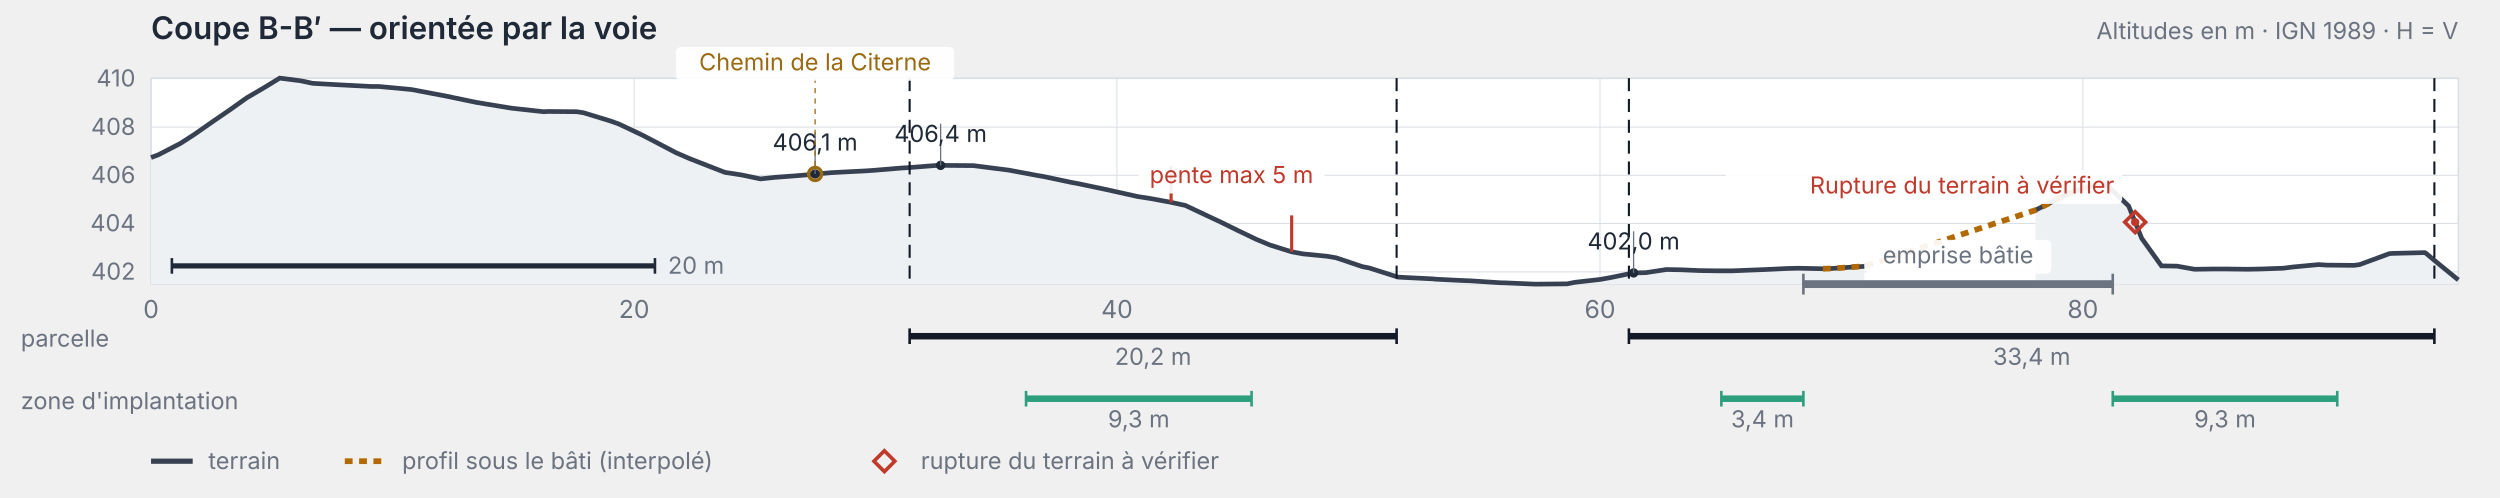
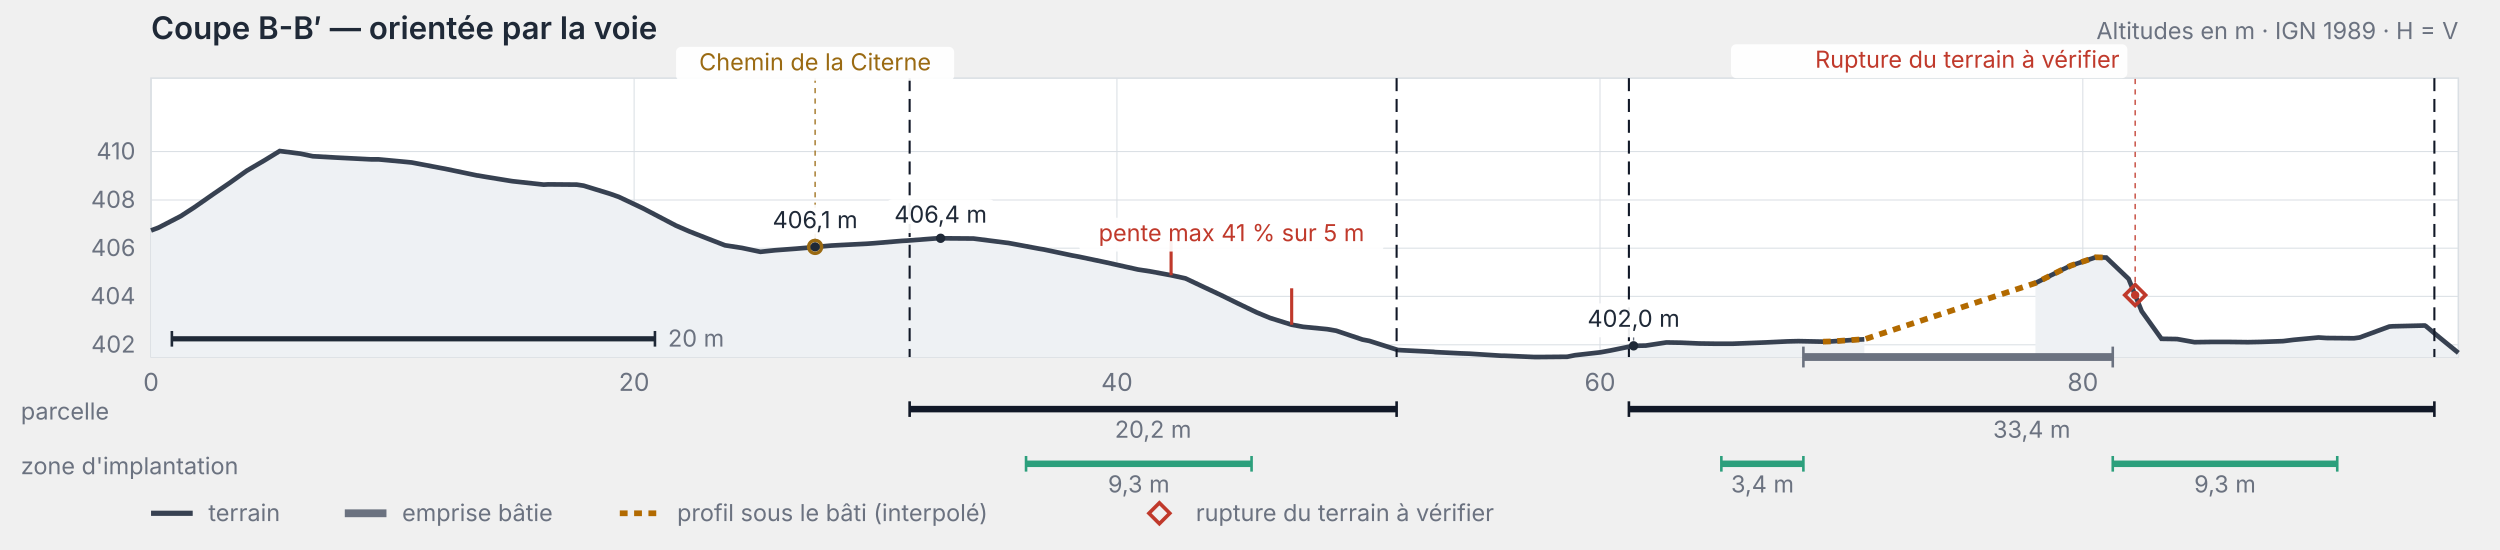
- <svg xmlns="http://www.w3.org/2000/svg" viewBox="0 0 960 191" width="960" height="191" role="img" aria-label="Coupe B-B′ — orientée par la voie" font-family="Inter, Helvetica, Arial, sans-serif" data-plot-x0="58.0" data-plot-x1="944.0" style="background:#ffffff">
+ <svg xmlns="http://www.w3.org/2000/svg" viewBox="0 0 960 211" width="960" height="211" role="img" aria-label="Coupe B-B′ — orientée par la voie" font-family="Inter, Helvetica, Arial, sans-serif" data-plot-x0="58.0" data-plot-x1="944.0" style="background:#ffffff">
  <text x="58" y="15" font-size="12" font-weight="600" fill="#1f2937">Coupe B-B′ — orientée par la voie</text>
  <text x="944" y="15" text-anchor="end" font-size="9" fill="#6b7280">Altitudes en m · IGN 1989 · H = V</text>
-   <rect x="58.0" y="30" width="886.0" height="79.1" fill="#ffffff" stroke="#dadfe4" stroke-width="0.6" />
-   <line x1="58.0" y1="30" x2="58.0" y2="109.1" stroke="#dadfe4" stroke-width="0.4" />
-   <text x="58.0" y="122.1" text-anchor="middle" font-size="9.5" fill="#6b7280">0</text>
-   <line x1="243.5" y1="30" x2="243.5" y2="109.1" stroke="#dadfe4" stroke-width="0.4" />
-   <text x="243.5" y="122.1" text-anchor="middle" font-size="9.5" fill="#6b7280">20</text>
-   <line x1="428.9" y1="30" x2="428.9" y2="109.1" stroke="#dadfe4" stroke-width="0.4" />
-   <text x="428.9" y="122.1" text-anchor="middle" font-size="9.5" fill="#6b7280">40</text>
-   <line x1="614.4" y1="30" x2="614.4" y2="109.1" stroke="#dadfe4" stroke-width="0.4" />
-   <text x="614.4" y="122.1" text-anchor="middle" font-size="9.5" fill="#6b7280">60</text>
-   <line x1="799.8" y1="30" x2="799.8" y2="109.1" stroke="#dadfe4" stroke-width="0.4" />
-   <text x="799.8" y="122.1" text-anchor="middle" font-size="9.5" fill="#6b7280">80</text>
-   <line x1="58.0" y1="104.4" x2="944.0" y2="104.4" stroke="#dadfe4" stroke-width="0.4" />
-   <text x="52.0" y="107.4" text-anchor="end" font-size="9" fill="#6b7280">402</text>
-   <line x1="58.0" y1="85.8" x2="944.0" y2="85.8" stroke="#dadfe4" stroke-width="0.4" />
-   <text x="52.0" y="88.8" text-anchor="end" font-size="9" fill="#6b7280">404</text>
-   <line x1="58.0" y1="67.3" x2="944.0" y2="67.3" stroke="#dadfe4" stroke-width="0.4" />
-   <text x="52.0" y="70.3" text-anchor="end" font-size="9" fill="#6b7280">406</text>
-   <line x1="58.0" y1="48.8" x2="944.0" y2="48.8" stroke="#dadfe4" stroke-width="0.4" />
-   <text x="52.0" y="51.8" text-anchor="end" font-size="9" fill="#6b7280">408</text>
-   <line x1="58.0" y1="30.2" x2="944.0" y2="30.2" stroke="#dadfe4" stroke-width="0.4" />
-   <text x="52.0" y="33.2" text-anchor="end" font-size="9" fill="#6b7280">410</text>
-   <polygon points="58.0,60.5 60.9,59.4 69.4,55.0 74.5,51.7 82.1,46.4 88.1,42.3 94.7,37.6 101.7,33.5 107.4,30.0 115.3,31.0 120.1,32.0 128.9,32.5 132.8,32.7 142.5,33.2 145.4,33.2 156.1,34.2 158.1,34.4 169.7,36.6 170.8,36.8 183.3,39.4 183.5,39.4 186.4,39.9 196.2,41.5 196.9,41.6 208.8,42.9 210.5,42.8 221.5,42.9 224.1,43.3 234.2,46.4 237.6,47.6 246.9,52.0 251.3,54.3 259.5,58.6 264.8,60.9 272.2,63.8 278.4,66.2 284.9,67.2 292.0,68.7 297.6,68.1 305.6,67.5 310.3,67.1 319.2,66.3 322.9,66.1 332.8,65.6 335.6,65.4 346.4,64.5 348.3,64.4 360.0,63.5 361.0,63.5 373.6,63.6 373.6,63.6 373.8,63.6 386.3,65.2 387.2,65.3 399.0,67.5 400.8,67.8 411.7,70.1 414.4,70.6 424.4,72.7 428.0,73.5 437.0,75.5 441.6,76.2 449.7,77.7 455.2,78.9 462.4,82.3 468.8,85.3 475.1,88.4 482.4,91.9 487.7,94.1 496.0,96.7 500.4,97.5 509.6,98.4 513.1,99.0 523.2,102.4 525.8,102.9 536.8,106.4 538.5,106.5 550.4,107.1 551.1,107.2 561.1,107.7 563.8,107.8 564.0,107.8 576.5,108.6 577.6,108.6 589.2,109.1 591.2,109.1 601.8,109.0 604.8,108.4 614.5,107.3 618.4,106.6 627.2,104.8 632.0,104.7 639.9,103.5 645.6,103.6 652.5,103.9 659.2,104.0 665.2,104.0 672.8,103.7 677.9,103.5 686.4,103.1 690.6,103.0 700.0,103.2 703.3,103.1 713.6,102.4 715.9,102.3 715.9,109.1 58.0,109.1" fill="#eef1f4" stroke="none" />
-   <polyline points="58.0,60.5 60.9,59.4 69.4,55.0 74.5,51.7 82.1,46.4 88.1,42.3 94.7,37.6 101.7,33.5 107.4,30.0 115.3,31.0 120.1,32.0 128.9,32.5 132.8,32.7 142.5,33.2 145.4,33.2 156.1,34.2 158.1,34.4 169.7,36.6 170.8,36.8 183.3,39.4 183.5,39.4 186.4,39.9 196.2,41.5 196.9,41.6 208.8,42.9 210.5,42.8 221.5,42.9 224.1,43.3 234.2,46.4 237.6,47.6 246.9,52.0 251.3,54.3 259.5,58.6 264.8,60.9 272.2,63.8 278.4,66.2 284.9,67.2 292.0,68.7 297.6,68.1 305.6,67.5 310.3,67.1 319.2,66.3 322.9,66.1 332.8,65.6 335.6,65.4 346.4,64.5 348.3,64.4 360.0,63.5 361.0,63.5 373.6,63.6 373.6,63.6 373.8,63.6 386.3,65.2 387.2,65.3 399.0,67.5 400.8,67.8 411.7,70.1 414.4,70.6 424.4,72.7 428.0,73.5 437.0,75.5 441.6,76.2 449.7,77.7 455.2,78.9 462.4,82.3 468.8,85.3 475.1,88.4 482.4,91.9 487.7,94.1 496.0,96.7 500.4,97.5 509.6,98.4 513.1,99.0 523.2,102.4 525.8,102.9 536.8,106.4 538.5,106.5 550.4,107.1 551.1,107.2 561.1,107.7 563.8,107.8 564.0,107.8 576.5,108.6 577.6,108.6 589.2,109.1 591.2,109.1 601.8,109.0 604.8,108.4 614.5,107.3 618.4,106.6 627.2,104.8 632.0,104.7 639.9,103.5 645.6,103.6 652.5,103.9 659.2,104.0 665.2,104.0 672.8,103.7 677.9,103.5 686.4,103.1 690.6,103.0 700.0,103.2 703.3,103.1 713.6,102.4 715.9,102.3" fill="none" stroke="#374151" stroke-width="1.8" />
-   <polygon points="781.6,80.7 792.0,75.5 795.2,74.0 804.7,70.8 808.8,70.9 817.4,79.1 822.4,91.5 830.0,102.1 836.0,102.2 842.7,103.4 849.5,103.3 855.4,103.3 863.2,103.4 868.1,103.3 876.7,103.0 880.7,102.5 890.3,101.6 893.4,101.8 903.9,101.9 906.1,101.6 917.5,97.4 918.8,97.3 931.1,97.0 931.5,97.2 935.8,100.8 944.0,107.5 944.0,109.1 781.6,109.1" fill="#eef1f4" stroke="none" />
-   <polyline points="781.6,80.7 792.0,75.5 795.2,74.0 804.7,70.8 808.8,70.9 817.4,79.1 822.4,91.5 830.0,102.1 836.0,102.2 842.7,103.4 849.5,103.3 855.4,103.3 863.2,103.4 868.1,103.3 876.7,103.0 880.7,102.5 890.3,101.6 893.4,101.8 903.9,101.9 906.1,101.6 917.5,97.4 918.8,97.3 931.1,97.0 931.5,97.2 935.8,100.8 944.0,107.5" fill="none" stroke="#374151" stroke-width="1.8" />
-   <polyline points="700.0,103.2 703.3,103.1 713.6,102.4 715.9,102.3 781.6,80.7 792.0,75.5 795.2,74.0 804.7,70.8 808.8,70.9" fill="none" stroke="#b26a00" stroke-width="2.2" stroke-dasharray="3 2.5" />
-   <line x1="692.5" y1="109.1" x2="811.3" y2="109.1" stroke="#6b7280" stroke-width="3" />
-   <line x1="692.5" y1="105.1" x2="692.5" y2="113.1" stroke="#6b7280" stroke-width="1" />
-   <line x1="811.3" y1="105.1" x2="811.3" y2="113.1" stroke="#6b7280" stroke-width="1" />
-   <path d="M819.9,81.3 l4,4 l-4,4 l-4,-4 z" fill="none" stroke="#c0392b" stroke-width="1.4" />
-   <circle cx="819.9" cy="85.3" r="1.6" fill="#c0392b" />
-   <line x1="349.3" y1="30" x2="349.3" y2="109.1" stroke="#111827" stroke-width="0.8" stroke-dasharray="5 3" />
-   <line x1="536.3" y1="30" x2="536.3" y2="109.1" stroke="#111827" stroke-width="0.8" stroke-dasharray="5 3" />
-   <line x1="625.5" y1="30" x2="625.5" y2="109.1" stroke="#111827" stroke-width="0.8" stroke-dasharray="5 3" />
-   <line x1="934.8" y1="30" x2="934.8" y2="109.1" stroke="#111827" stroke-width="0.8" stroke-dasharray="5 3" />
-   <line x1="449.7" y1="77.7" x2="449.7" y2="63.7" stroke="#c0392b" stroke-width="1.2" />
-   <line x1="496.0" y1="96.7" x2="496.0" y2="82.7" stroke="#c0392b" stroke-width="1.2" />
-   <circle cx="313.0" cy="66.8" r="1.8" fill="#1f2937" />
-   <line x1="313.0" y1="66.8" x2="313.0" y2="50.8" stroke="#6b7280" stroke-width="0.5" />
-   <text x="313.0" y="57.8" text-anchor="middle" font-size="9" fill="#1f2937">406,1 m</text>
-   <circle cx="361.2" cy="63.5" r="1.8" fill="#1f2937" />
-   <line x1="361.2" y1="63.5" x2="361.2" y2="47.5" stroke="#6b7280" stroke-width="0.5" />
-   <text x="361.2" y="54.5" text-anchor="middle" font-size="9" fill="#1f2937">406,4 m</text>
-   <circle cx="627.3" cy="104.8" r="1.8" fill="#1f2937" />
-   <line x1="627.3" y1="104.8" x2="627.3" y2="88.8" stroke="#6b7280" stroke-width="0.5" />
-   <text x="627.3" y="95.8" text-anchor="middle" font-size="9" fill="#1f2937">402,0 m</text>
-   <circle cx="313.0" cy="66.8" r="2.5" fill="none" stroke="#9a6a12" stroke-width="1.3" />
-   <line x1="313.0" y1="63.8" x2="313.0" y2="30.0" stroke="#9a6a12" stroke-width="0.5" stroke-dasharray="2 2" />
-   <line x1="66.0" y1="102.1" x2="251.5" y2="102.1" stroke="#1f2937" stroke-width="2" />
-   <line x1="66.0" y1="99.1" x2="66.0" y2="105.1" stroke="#1f2937" stroke-width="1" />
-   <line x1="251.5" y1="99.1" x2="251.5" y2="105.1" stroke="#1f2937" stroke-width="1" />
-   <text x="256.5" y="105.1" font-size="9" fill="#6b7280">20 m</text>
-   <text x="8" y="133.1" font-size="9" fill="#6b7280">parcelle</text>
-   <line x1="349.3" y1="129.1" x2="536.3" y2="129.1" stroke="#111827" stroke-width="2.5" data-band="parcelle" data-d0="31.41" data-d1="51.58" />
-   <line x1="349.3" y1="126.1" x2="349.3" y2="132.1" stroke="#111827" stroke-width="1" />
-   <line x1="536.3" y1="126.1" x2="536.3" y2="132.1" stroke="#111827" stroke-width="1" />
-   <text x="442.8" y="140.1" text-anchor="middle" font-size="9" fill="#6b7280">20,2 m</text>
-   <line x1="625.5" y1="129.1" x2="934.8" y2="129.1" stroke="#111827" stroke-width="2.5" data-band="parcelle" data-d0="61.20" data-d1="94.56" />
-   <line x1="625.5" y1="126.1" x2="625.5" y2="132.1" stroke="#111827" stroke-width="1" />
-   <line x1="934.8" y1="126.1" x2="934.8" y2="132.1" stroke="#111827" stroke-width="1" />
-   <text x="780.2" y="140.1" text-anchor="middle" font-size="9" fill="#6b7280">33,4 m</text>
-   <text x="8" y="157.1" font-size="9" fill="#6b7280">zone d'implantation</text>
-   <line x1="394.0" y1="153.1" x2="480.6" y2="153.1" stroke="#2c9f7c" stroke-width="2.5" data-band="zone" data-d0="36.24" data-d1="45.58" />
-   <line x1="394.0" y1="150.1" x2="394.0" y2="156.1" stroke="#2c9f7c" stroke-width="1" />
-   <line x1="480.6" y1="150.1" x2="480.6" y2="156.1" stroke="#2c9f7c" stroke-width="1" />
-   <text x="437.3" y="164.1" text-anchor="middle" font-size="9" fill="#6b7280">9,3 m</text>
-   <line x1="661.0" y1="153.1" x2="692.5" y2="153.1" stroke="#2c9f7c" stroke-width="2.5" data-band="zone" data-d0="65.03" data-d1="68.43" />
-   <line x1="661.0" y1="150.1" x2="661.0" y2="156.1" stroke="#2c9f7c" stroke-width="1" />
-   <line x1="692.5" y1="150.1" x2="692.5" y2="156.1" stroke="#2c9f7c" stroke-width="1" />
-   <text x="676.8" y="164.1" text-anchor="middle" font-size="9" fill="#6b7280">3,4 m</text>
-   <line x1="811.3" y1="153.1" x2="897.5" y2="153.1" stroke="#2c9f7c" stroke-width="2.5" data-band="zone" data-d0="81.24" data-d1="90.54" />
-   <line x1="811.3" y1="150.1" x2="811.3" y2="156.1" stroke="#2c9f7c" stroke-width="1" />
-   <line x1="897.5" y1="150.1" x2="897.5" y2="156.1" stroke="#2c9f7c" stroke-width="1" />
-   <text x="854.4" y="164.1" text-anchor="middle" font-size="9" fill="#6b7280">9,3 m</text>
-   <line x1="58.0" y1="177.1" x2="74.0" y2="177.1" stroke="#374151" stroke-width="2" />
-   <text x="80.0" y="180.1" font-size="9" fill="#6b7280">terrain</text>
-   <line x1="132.4" y1="177.1" x2="148.4" y2="177.1" stroke="#b26a00" stroke-width="2.2" stroke-dasharray="3 2.5" />
-   <text x="154.4" y="180.1" font-size="9" fill="#6b7280">profil sous le bâti (interpolé)</text>
-   <path d="M339.6,173.1 l4,4 l-4,4 l-4,-4 z" fill="none" stroke="#c0392b" stroke-width="1.4" />
-   <text x="353.6" y="180.1" font-size="9" fill="#6b7280">rupture du terrain à vérifier</text>
-   <rect x="716.2" y="92.1" width="71.5" height="13.0" rx="2" fill="#ffffff" opacity="0.92" />
-   <text x="751.9" y="101.1" text-anchor="middle" font-size="9" fill="#6b7280">emprise bâtie</text>
-   <rect x="662.7" y="65.3" width="152.2" height="13.0" rx="2" fill="#ffffff" opacity="0.92" />
-   <text x="811.9" y="74.3" text-anchor="end" font-size="9" fill="#c0392b">Rupture du terrain à vérifier</text>
-   <rect x="437.1" y="61.3" width="71.5" height="13.0" rx="2" fill="#ffffff" opacity="0.92" />
-   <text x="472.9" y="70.3" text-anchor="middle" font-size="9" fill="#c0392b">pente max 5 m</text>
+   <rect x="58.0" y="30" width="886.0" height="107.1" fill="#ffffff" stroke="#dadfe4" stroke-width="0.6" />
+   <line x1="58.0" y1="30" x2="58.0" y2="137.1" stroke="#dadfe4" stroke-width="0.4" />
+   <text x="58.0" y="150.1" text-anchor="middle" font-size="9.5" fill="#6b7280">0</text>
+   <line x1="243.5" y1="30" x2="243.5" y2="137.1" stroke="#dadfe4" stroke-width="0.4" />
+   <text x="243.5" y="150.1" text-anchor="middle" font-size="9.5" fill="#6b7280">20</text>
+   <line x1="428.9" y1="30" x2="428.9" y2="137.1" stroke="#dadfe4" stroke-width="0.4" />
+   <text x="428.9" y="150.1" text-anchor="middle" font-size="9.5" fill="#6b7280">40</text>
+   <line x1="614.4" y1="30" x2="614.4" y2="137.1" stroke="#dadfe4" stroke-width="0.4" />
+   <text x="614.4" y="150.1" text-anchor="middle" font-size="9.5" fill="#6b7280">60</text>
+   <line x1="799.8" y1="30" x2="799.8" y2="137.1" stroke="#dadfe4" stroke-width="0.4" />
+   <text x="799.8" y="150.1" text-anchor="middle" font-size="9.5" fill="#6b7280">80</text>
+   <line x1="58.0" y1="132.4" x2="944.0" y2="132.4" stroke="#dadfe4" stroke-width="0.4" />
+   <text x="52.0" y="135.4" text-anchor="end" font-size="9" fill="#6b7280">402</text>
+   <line x1="58.0" y1="113.8" x2="944.0" y2="113.8" stroke="#dadfe4" stroke-width="0.4" />
+   <text x="52.0" y="116.8" text-anchor="end" font-size="9" fill="#6b7280">404</text>
+   <line x1="58.0" y1="95.3" x2="944.0" y2="95.3" stroke="#dadfe4" stroke-width="0.4" />
+   <text x="52.0" y="98.3" text-anchor="end" font-size="9" fill="#6b7280">406</text>
+   <line x1="58.0" y1="76.8" x2="944.0" y2="76.8" stroke="#dadfe4" stroke-width="0.4" />
+   <text x="52.0" y="79.8" text-anchor="end" font-size="9" fill="#6b7280">408</text>
+   <line x1="58.0" y1="58.2" x2="944.0" y2="58.2" stroke="#dadfe4" stroke-width="0.4" />
+   <text x="52.0" y="61.2" text-anchor="end" font-size="9" fill="#6b7280">410</text>
+   <polygon points="58.0,88.5 60.9,87.4 69.4,83.0 74.5,79.7 82.1,74.4 88.1,70.3 94.7,65.6 101.7,61.5 107.4,58.0 115.3,59.0 120.1,60.0 128.9,60.5 132.8,60.7 142.5,61.2 145.4,61.2 156.1,62.2 158.1,62.4 169.7,64.6 170.8,64.8 183.3,67.4 183.5,67.4 186.4,67.9 196.2,69.5 196.9,69.6 208.8,70.9 210.5,70.8 221.5,70.9 224.1,71.3 234.2,74.4 237.6,75.6 246.9,80.0 251.3,82.3 259.5,86.6 264.8,88.9 272.2,91.8 278.4,94.2 284.9,95.2 292.0,96.7 297.6,96.1 305.6,95.5 310.3,95.1 319.2,94.3 322.9,94.1 332.8,93.6 335.6,93.4 346.4,92.5 348.3,92.4 360.0,91.5 361.0,91.5 373.6,91.6 373.6,91.6 373.8,91.6 386.3,93.2 387.2,93.3 399.0,95.5 400.8,95.8 411.7,98.1 414.4,98.6 424.4,100.7 428.0,101.5 437.0,103.5 441.6,104.2 449.7,105.7 455.2,106.9 462.4,110.3 468.8,113.3 475.1,116.4 482.4,119.9 487.7,122.1 496.0,124.7 500.4,125.5 509.6,126.4 513.1,127.0 523.2,130.4 525.8,130.9 536.8,134.4 538.5,134.5 550.4,135.1 551.1,135.2 561.1,135.7 563.8,135.8 564.0,135.8 576.5,136.6 577.6,136.6 589.2,137.1 591.2,137.1 601.8,137.0 604.8,136.4 614.5,135.3 618.4,134.6 627.2,132.8 632.0,132.7 639.9,131.5 645.6,131.6 652.5,131.9 659.2,132.0 665.2,132.0 672.8,131.7 677.9,131.5 686.4,131.1 690.6,131.0 700.0,131.2 703.3,131.1 713.6,130.4 715.9,130.3 715.9,137.1 58.0,137.1" fill="#eef1f4" stroke="none" />
+   <polyline points="58.0,88.5 60.9,87.4 69.4,83.0 74.5,79.7 82.1,74.4 88.1,70.3 94.7,65.6 101.7,61.5 107.4,58.0 115.3,59.0 120.1,60.0 128.9,60.5 132.8,60.7 142.5,61.2 145.4,61.2 156.1,62.2 158.1,62.4 169.7,64.6 170.8,64.8 183.3,67.4 183.5,67.4 186.4,67.9 196.2,69.5 196.9,69.6 208.8,70.9 210.5,70.8 221.5,70.9 224.1,71.3 234.2,74.4 237.6,75.6 246.9,80.0 251.3,82.3 259.5,86.6 264.8,88.9 272.2,91.8 278.4,94.2 284.9,95.2 292.0,96.7 297.6,96.1 305.6,95.5 310.3,95.1 319.2,94.3 322.9,94.1 332.8,93.6 335.6,93.4 346.4,92.5 348.3,92.4 360.0,91.5 361.0,91.5 373.6,91.6 373.6,91.6 373.8,91.6 386.3,93.2 387.2,93.3 399.0,95.5 400.8,95.8 411.7,98.1 414.4,98.6 424.4,100.7 428.0,101.5 437.0,103.5 441.6,104.2 449.7,105.7 455.2,106.9 462.4,110.3 468.8,113.3 475.1,116.4 482.4,119.9 487.7,122.1 496.0,124.7 500.4,125.5 509.6,126.4 513.1,127.0 523.2,130.4 525.8,130.9 536.8,134.4 538.5,134.5 550.4,135.1 551.1,135.2 561.1,135.7 563.8,135.8 564.0,135.8 576.5,136.6 577.6,136.6 589.2,137.1 591.2,137.1 601.8,137.0 604.8,136.4 614.5,135.3 618.4,134.6 627.2,132.8 632.0,132.7 639.9,131.5 645.6,131.6 652.5,131.9 659.2,132.0 665.2,132.0 672.8,131.7 677.9,131.5 686.4,131.1 690.6,131.0 700.0,131.2 703.3,131.1 713.6,130.4 715.9,130.3" fill="none" stroke="#374151" stroke-width="1.8" />
+   <polygon points="781.6,108.7 792.0,103.5 795.2,102.0 804.7,98.8 808.8,98.9 817.4,107.1 822.4,119.5 830.0,130.1 836.0,130.2 842.7,131.4 849.5,131.3 855.4,131.3 863.2,131.4 868.1,131.3 876.7,131.0 880.7,130.5 890.3,129.6 893.4,129.8 903.9,129.9 906.1,129.6 917.5,125.4 918.8,125.3 931.1,125.0 931.5,125.2 935.8,128.8 944.0,135.5 944.0,137.1 781.6,137.1" fill="#eef1f4" stroke="none" />
+   <polyline points="781.6,108.7 792.0,103.5 795.2,102.0 804.7,98.8 808.8,98.9 817.4,107.1 822.4,119.5 830.0,130.1 836.0,130.2 842.7,131.4 849.5,131.3 855.4,131.3 863.2,131.4 868.1,131.3 876.7,131.0 880.7,130.5 890.3,129.6 893.4,129.8 903.9,129.9 906.1,129.6 917.5,125.4 918.8,125.3 931.1,125.0 931.5,125.2 935.8,128.8 944.0,135.5" fill="none" stroke="#374151" stroke-width="1.8" />
+   <polyline points="700.0,131.2 703.3,131.1 713.6,130.4 715.9,130.3 781.6,108.7 792.0,103.5 795.2,102.0 804.7,98.8 808.8,98.9" fill="none" stroke="#b26a00" stroke-width="2.2" stroke-dasharray="3 2.5" />
+   <line x1="692.5" y1="137.1" x2="811.3" y2="137.1" stroke="#6b7280" stroke-width="3" />
+   <line x1="692.5" y1="133.1" x2="692.5" y2="141.1" stroke="#6b7280" stroke-width="1" />
+   <line x1="811.3" y1="133.1" x2="811.3" y2="141.1" stroke="#6b7280" stroke-width="1" />
+   <path d="M819.9,109.3 l4,4 l-4,4 l-4,-4 z" fill="none" stroke="#c0392b" stroke-width="1.4" />
+   <circle cx="819.9" cy="113.3" r="1.6" fill="#c0392b" />
+   <line x1="819.9" y1="108.3" x2="819.9" y2="30.0" stroke="#c0392b" stroke-width="0.5" stroke-dasharray="2 2" />
+   <line x1="349.3" y1="30" x2="349.3" y2="137.1" stroke="#111827" stroke-width="0.8" stroke-dasharray="5 3" />
+   <line x1="536.3" y1="30" x2="536.3" y2="137.1" stroke="#111827" stroke-width="0.8" stroke-dasharray="5 3" />
+   <line x1="625.5" y1="30" x2="625.5" y2="137.1" stroke="#111827" stroke-width="0.8" stroke-dasharray="5 3" />
+   <line x1="934.8" y1="30" x2="934.8" y2="137.1" stroke="#111827" stroke-width="0.8" stroke-dasharray="5 3" />
+   <line x1="449.7" y1="105.7" x2="449.7" y2="91.7" stroke="#c0392b" stroke-width="1.2" />
+   <line x1="496.0" y1="124.7" x2="496.0" y2="110.7" stroke="#c0392b" stroke-width="1.2" />
+   <circle cx="313.0" cy="94.8" r="1.8" fill="#1f2937" />
+   <line x1="313.0" y1="92.8" x2="313.0" y2="91.6" stroke="#6b7280" stroke-width="0.5" />
+   <circle cx="361.2" cy="91.5" r="1.8" fill="#1f2937" />
+   <line x1="361.2" y1="89.5" x2="361.2" y2="89.5" stroke="#6b7280" stroke-width="0.5" />
+   <circle cx="627.3" cy="132.8" r="1.8" fill="#1f2937" />
+   <line x1="627.3" y1="130.8" x2="627.3" y2="129.5" stroke="#6b7280" stroke-width="0.5" />
+   <circle cx="313.0" cy="94.8" r="2.5" fill="none" stroke="#9a6a12" stroke-width="1.3" />
+   <line x1="313.0" y1="91.8" x2="313.0" y2="30.0" stroke="#9a6a12" stroke-width="0.5" stroke-dasharray="2 2" />
+   <line x1="66.0" y1="130.1" x2="251.5" y2="130.1" stroke="#1f2937" stroke-width="2" />
+   <line x1="66.0" y1="127.1" x2="66.0" y2="133.1" stroke="#1f2937" stroke-width="1" />
+   <line x1="251.5" y1="127.1" x2="251.5" y2="133.1" stroke="#1f2937" stroke-width="1" />
+   <text x="256.5" y="133.1" font-size="9" fill="#6b7280">20 m</text>
+   <text x="8" y="161.1" font-size="9" fill="#6b7280">parcelle</text>
+   <line x1="349.3" y1="157.1" x2="536.3" y2="157.1" stroke="#111827" stroke-width="2.5" data-band="parcelle" data-d0="31.41" data-d1="51.58" />
+   <line x1="349.3" y1="154.1" x2="349.3" y2="160.1" stroke="#111827" stroke-width="1" />
+   <line x1="536.3" y1="154.1" x2="536.3" y2="160.1" stroke="#111827" stroke-width="1" />
+   <text x="442.8" y="168.1" text-anchor="middle" font-size="9" fill="#6b7280">20,2 m</text>
+   <line x1="625.5" y1="157.1" x2="934.8" y2="157.1" stroke="#111827" stroke-width="2.5" data-band="parcelle" data-d0="61.20" data-d1="94.56" />
+   <line x1="625.5" y1="154.1" x2="625.5" y2="160.1" stroke="#111827" stroke-width="1" />
+   <line x1="934.8" y1="154.1" x2="934.8" y2="160.1" stroke="#111827" stroke-width="1" />
+   <text x="780.2" y="168.1" text-anchor="middle" font-size="9" fill="#6b7280">33,4 m</text>
+   <text x="8" y="182.1" font-size="9" fill="#6b7280">zone d'implantation</text>
+   <line x1="394.0" y1="178.1" x2="480.6" y2="178.1" stroke="#2c9f7c" stroke-width="2.5" data-band="zone" data-d0="36.24" data-d1="45.58" />
+   <line x1="394.0" y1="175.1" x2="394.0" y2="181.1" stroke="#2c9f7c" stroke-width="1" />
+   <line x1="480.6" y1="175.1" x2="480.6" y2="181.1" stroke="#2c9f7c" stroke-width="1" />
+   <text x="437.3" y="189.1" text-anchor="middle" font-size="9" fill="#6b7280">9,3 m</text>
+   <line x1="661.0" y1="178.1" x2="692.5" y2="178.1" stroke="#2c9f7c" stroke-width="2.5" data-band="zone" data-d0="65.03" data-d1="68.43" />
+   <line x1="661.0" y1="175.1" x2="661.0" y2="181.1" stroke="#2c9f7c" stroke-width="1" />
+   <line x1="692.5" y1="175.1" x2="692.5" y2="181.1" stroke="#2c9f7c" stroke-width="1" />
+   <text x="676.8" y="189.1" text-anchor="middle" font-size="9" fill="#6b7280">3,4 m</text>
+   <line x1="811.3" y1="178.1" x2="897.5" y2="178.1" stroke="#2c9f7c" stroke-width="2.5" data-band="zone" data-d0="81.24" data-d1="90.54" />
+   <line x1="811.3" y1="175.1" x2="811.3" y2="181.1" stroke="#2c9f7c" stroke-width="1" />
+   <line x1="897.5" y1="175.1" x2="897.5" y2="181.1" stroke="#2c9f7c" stroke-width="1" />
+   <text x="854.4" y="189.1" text-anchor="middle" font-size="9" fill="#6b7280">9,3 m</text>
+   <line x1="58.0" y1="197.1" x2="74.0" y2="197.1" stroke="#374151" stroke-width="2" />
+   <text x="80.0" y="200.1" font-size="9" fill="#6b7280">terrain</text>
+   <line x1="132.4" y1="197.1" x2="148.4" y2="197.1" stroke="#6b7280" stroke-width="3" />
+   <text x="154.4" y="200.1" font-size="9" fill="#6b7280">emprise bâtie</text>
+   <line x1="238.0" y1="197.1" x2="254.0" y2="197.1" stroke="#b26a00" stroke-width="2.2" stroke-dasharray="3 2.5" />
+   <text x="260.0" y="200.1" font-size="9" fill="#6b7280">profil sous le bâti (interpolé)</text>
+   <path d="M445.2,193.1 l4,4 l-4,4 l-4,-4 z" fill="none" stroke="#c0392b" stroke-width="1.4" />
+   <text x="459.2" y="200.1" font-size="9" fill="#6b7280">rupture du terrain à vérifier</text>
+   <rect x="664.7" y="17.0" width="152.2" height="13.0" rx="2" fill="#ffffff" opacity="0.92" />
+   <text x="813.9" y="26.0" text-anchor="end" font-size="9" fill="#c0392b">Rupture du terrain à vérifier</text>
+   <rect x="414.4" y="83.6" width="116.9" height="13.0" rx="2" fill="#ffffff" opacity="0.92" />
+   <text x="472.9" y="92.6" text-anchor="middle" font-size="9" fill="#c0392b">pente max 41 % sur 5 m</text>
+   <rect x="292.4" y="78.6" width="41.3" height="13.0" rx="2" fill="#ffffff" opacity="0.92" />
+   <text x="313.0" y="87.6" text-anchor="middle" font-size="9" fill="#1f2937">406,1 m</text>
+   <rect x="340.6" y="76.5" width="41.3" height="13.0" rx="2" fill="#ffffff" opacity="0.92" />
+   <text x="361.2" y="85.5" text-anchor="middle" font-size="9" fill="#1f2937">406,4 m</text>
+   <rect x="606.7" y="116.5" width="41.3" height="13.0" rx="2" fill="#ffffff" opacity="0.92" />
+   <text x="627.3" y="125.5" text-anchor="middle" font-size="9" fill="#1f2937">402,0 m</text>
  <rect x="259.6" y="18.0" width="106.8" height="13.0" rx="2" fill="#ffffff" opacity="0.92" />
  <text x="313.0" y="27.0" text-anchor="middle" font-size="9" fill="#9a6a12">Chemin de la Citerne</text>
</svg>
